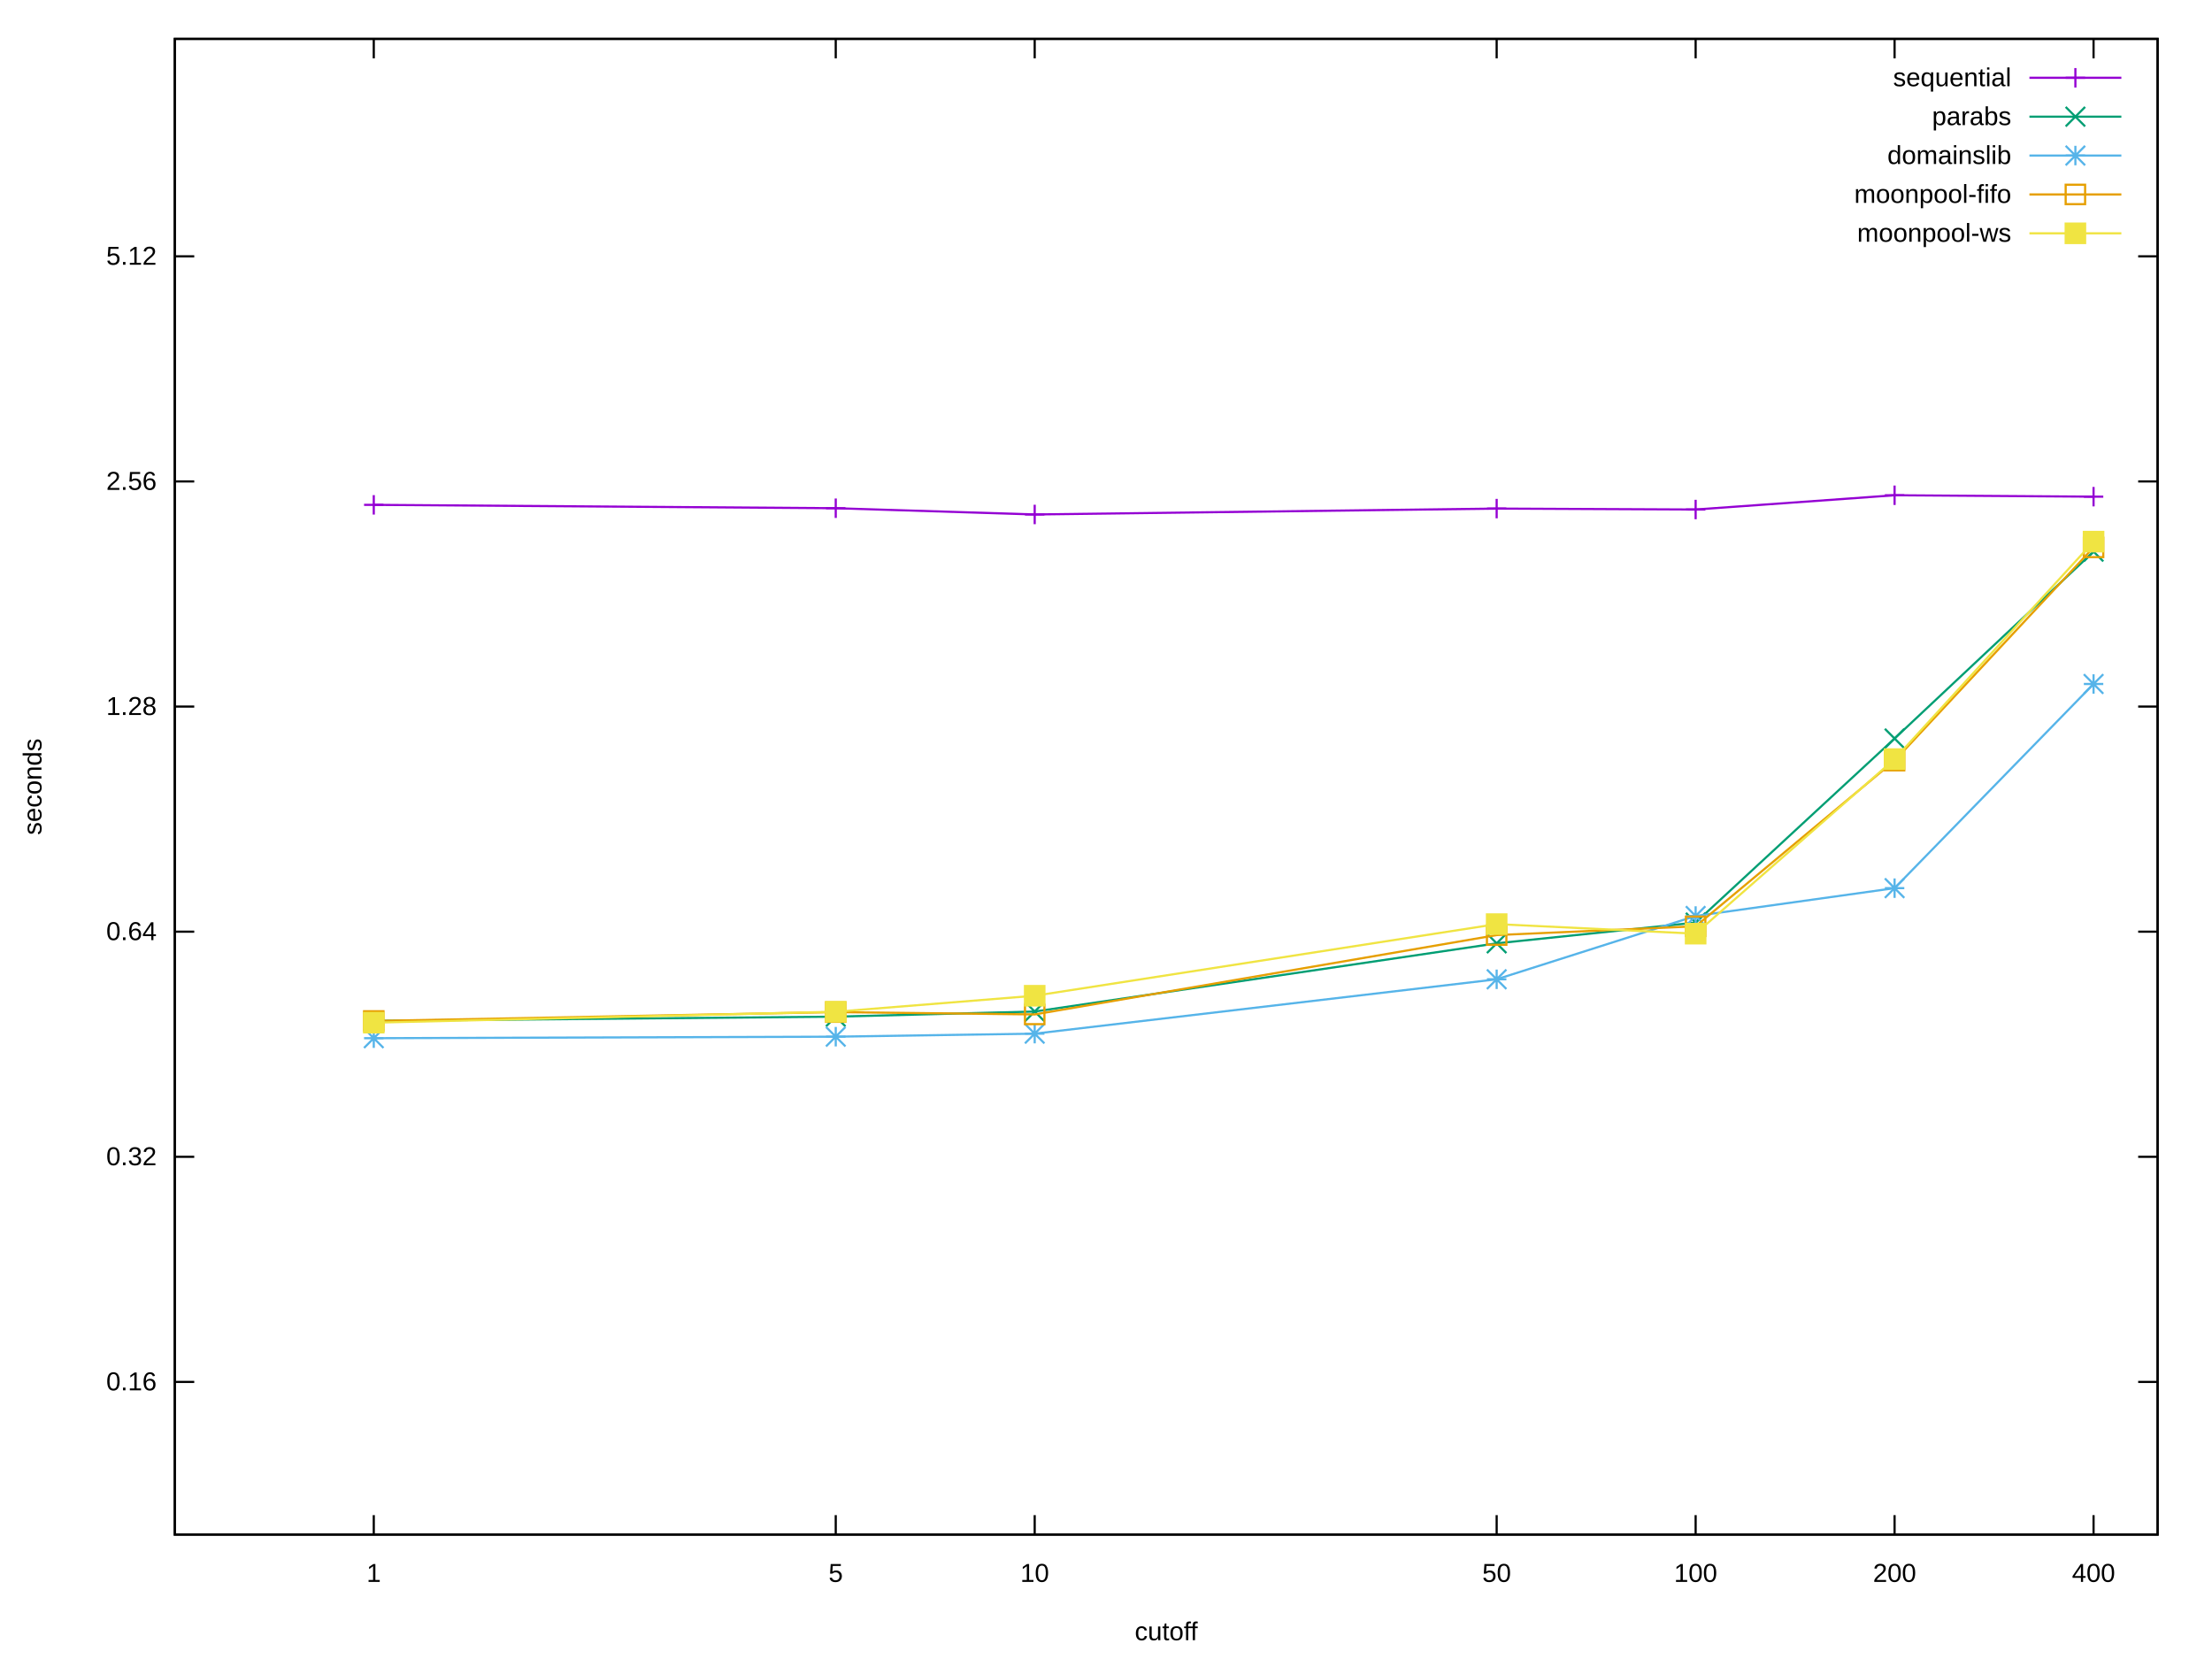
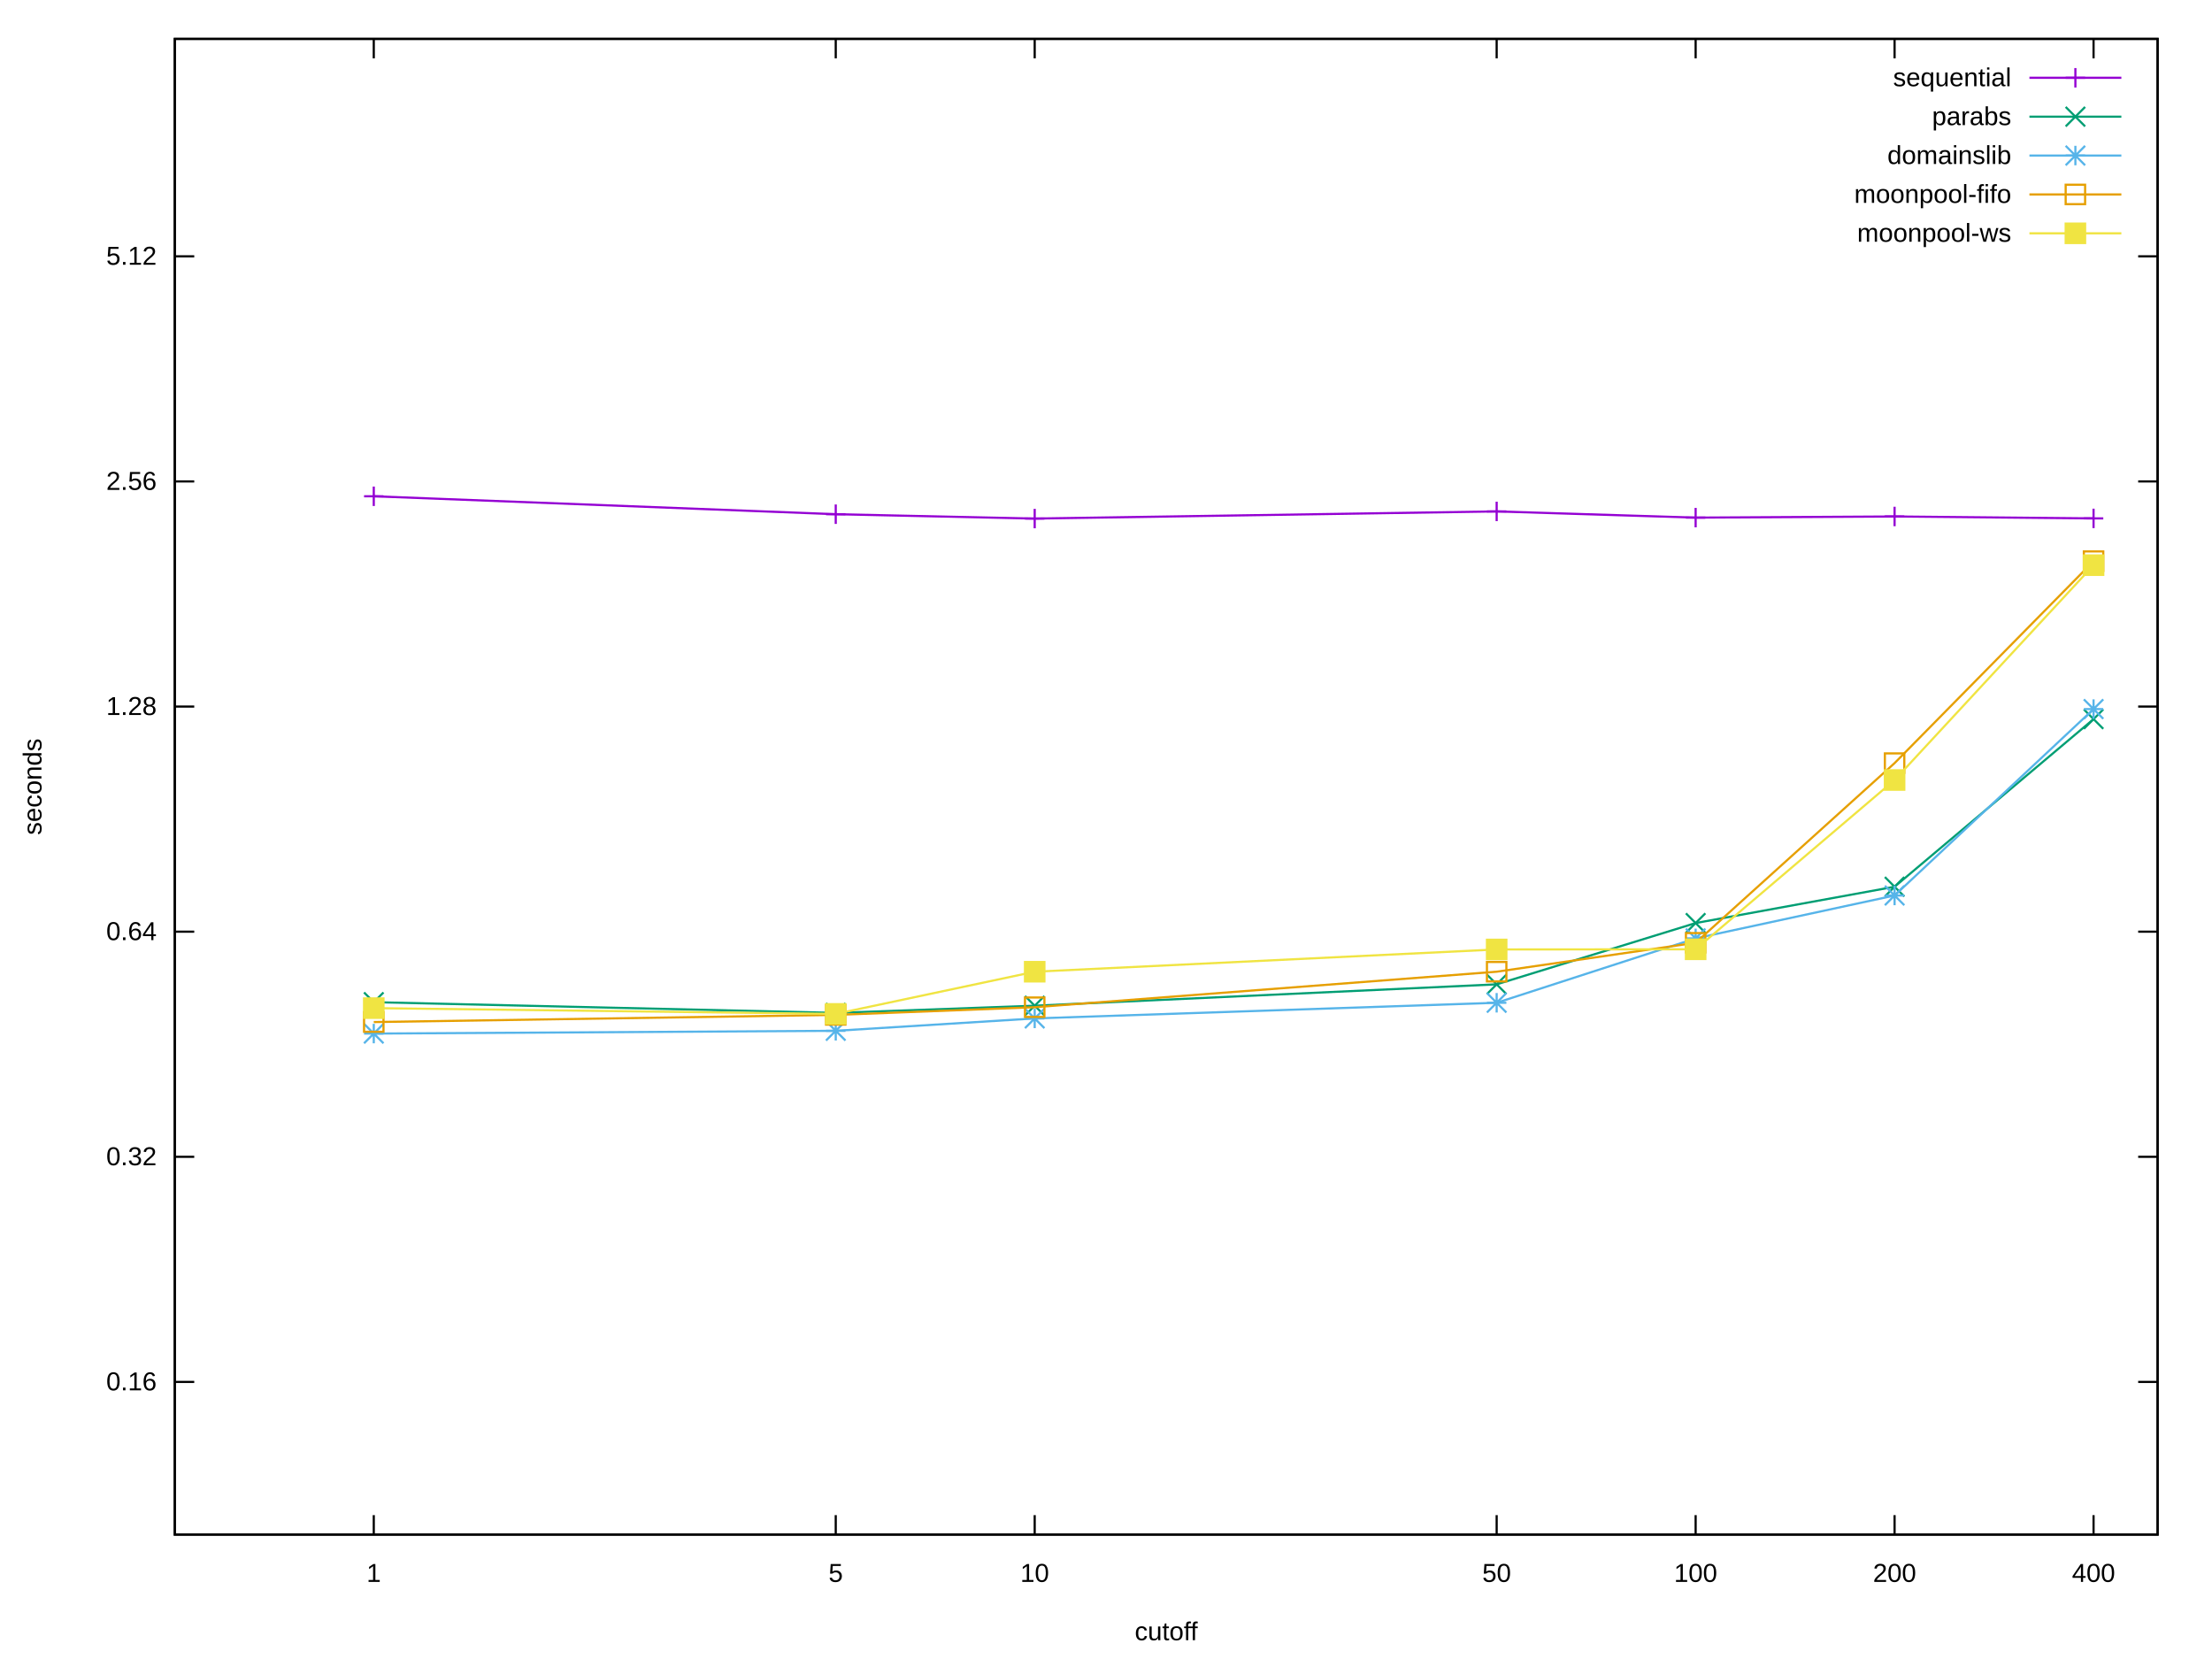
<svg xmlns="http://www.w3.org/2000/svg" xmlns:xlink="http://www.w3.org/1999/xlink" viewBox="0 0 1024 768">
  <g id="gnuplot_canvas">
    <rect x="0" y="0" width="1024" height="768" fill="#ffffff" />
    <defs>
      <circle id="gpDot" r="0.5" stroke-width="0.5" stroke="currentColor" />
      <path id="gpPt0" stroke-width="0.222" stroke="currentColor" d="M-1,0 h2 M0,-1 v2" />
      <path id="gpPt1" stroke-width="0.222" stroke="currentColor" d="M-1,-1 L1,1 M1,-1 L-1,1" />
      <path id="gpPt2" stroke-width="0.222" stroke="currentColor" d="M-1,0 L1,0 M0,-1 L0,1 M-1,-1 L1,1 M-1,1 L1,-1" />
      <rect id="gpPt3" stroke-width="0.222" stroke="currentColor" x="-1" y="-1" width="2" height="2" />
      <rect id="gpPt4" stroke-width="0.222" stroke="currentColor" fill="currentColor" x="-1" y="-1" width="2" height="2" />
      <circle id="gpPt5" stroke-width="0.222" stroke="currentColor" cx="0" cy="0" r="1" />
      <use xlink:href="#gpPt5" id="gpPt6" fill="currentColor" stroke="none" />
      <path id="gpPt7" stroke-width="0.222" stroke="currentColor" d="M0,-1.33 L-1.33,0.67 L1.33,0.67 z" />
      <use xlink:href="#gpPt7" id="gpPt8" fill="currentColor" stroke="none" />
      <use xlink:href="#gpPt7" id="gpPt9" stroke="currentColor" transform="rotate(180)" />
      <use xlink:href="#gpPt9" id="gpPt10" fill="currentColor" stroke="none" />
      <use xlink:href="#gpPt3" id="gpPt11" stroke="currentColor" transform="rotate(45)" />
      <use xlink:href="#gpPt11" id="gpPt12" fill="currentColor" stroke="none" />
      <path id="gpPt13" stroke-width="0.222" stroke="currentColor" d="M0,1.330 L1.265,0.411 L0.782,-1.067 L-0.782,-1.076 L-1.265,0.411 z" />
      <use xlink:href="#gpPt13" id="gpPt14" fill="currentColor" stroke="none" />
      <filter id="textbox" filterUnits="objectBoundingBox" x="0" y="0" height="1" width="1">
        <feFlood flood-color="#FFFFFF" flood-opacity="1" result="bgnd" />
        <feComposite in="SourceGraphic" in2="bgnd" operator="atop" />
      </filter>
      <filter id="greybox" filterUnits="objectBoundingBox" x="0" y="0" height="1" width="1">
        <feFlood flood-color="lightgrey" flood-opacity="1" result="grey" />
        <feComposite in="SourceGraphic" in2="grey" operator="atop" />
      </filter>
    </defs>
    <g fill="none" color="#FFFFFF" stroke="currentColor" stroke-width="1.00" stroke-linecap="butt" stroke-linejoin="miter">
</g>
    <g fill="none" color="black" stroke="currentColor" stroke-width="1.00" stroke-linecap="butt" stroke-linejoin="miter">
      <path stroke="black" d="M80.92,639.73 L89.92,639.73 M998.82,639.73 L989.82,639.73  " />
      <g transform="translate(72.53,643.63)" stroke="none" fill="black" font-family="Arial" font-size="12.00" text-anchor="end">
        <text>
          <tspan font-family="Arial"> 0.16</tspan>
        </text>
      </g>
    </g>
    <g fill="none" color="black" stroke="currentColor" stroke-width="1.00" stroke-linecap="butt" stroke-linejoin="miter">
      <path stroke="black" d="M80.92,535.52 L89.92,535.52 M998.82,535.52 L989.82,535.52  " />
      <g transform="translate(72.53,539.42)" stroke="none" fill="black" font-family="Arial" font-size="12.00" text-anchor="end">
        <text>
          <tspan font-family="Arial"> 0.32</tspan>
        </text>
      </g>
    </g>
    <g fill="none" color="black" stroke="currentColor" stroke-width="1.00" stroke-linecap="butt" stroke-linejoin="miter">
      <path stroke="black" d="M80.92,431.30 L89.92,431.30 M998.82,431.30 L989.82,431.30  " />
      <g transform="translate(72.53,435.20)" stroke="none" fill="black" font-family="Arial" font-size="12.00" text-anchor="end">
        <text>
          <tspan font-family="Arial"> 0.64</tspan>
        </text>
      </g>
    </g>
    <g fill="none" color="black" stroke="currentColor" stroke-width="1.00" stroke-linecap="butt" stroke-linejoin="miter">
      <path stroke="black" d="M80.92,327.09 L89.92,327.09 M998.82,327.09 L989.82,327.09  " />
      <g transform="translate(72.53,330.99)" stroke="none" fill="black" font-family="Arial" font-size="12.00" text-anchor="end">
        <text>
          <tspan font-family="Arial"> 1.28</tspan>
        </text>
      </g>
    </g>
    <g fill="none" color="black" stroke="currentColor" stroke-width="1.00" stroke-linecap="butt" stroke-linejoin="miter">
      <path stroke="black" d="M80.92,222.87 L89.92,222.87 M998.82,222.87 L989.82,222.87  " />
      <g transform="translate(72.53,226.77)" stroke="none" fill="black" font-family="Arial" font-size="12.00" text-anchor="end">
        <text>
          <tspan font-family="Arial"> 2.56</tspan>
        </text>
      </g>
    </g>
    <g fill="none" color="black" stroke="currentColor" stroke-width="1.00" stroke-linecap="butt" stroke-linejoin="miter">
      <path stroke="black" d="M80.92,118.66 L89.92,118.66 M998.82,118.66 L989.82,118.66  " />
      <g transform="translate(72.53,122.56)" stroke="none" fill="black" font-family="Arial" font-size="12.00" text-anchor="end">
        <text>
          <tspan font-family="Arial"> 5.12</tspan>
        </text>
      </g>
    </g>
    <g fill="none" color="black" stroke="currentColor" stroke-width="1.00" stroke-linecap="butt" stroke-linejoin="miter">
      <path stroke="black" d="M173.03,710.40 L173.03,701.40 M173.03,18.01 L173.03,27.01  " />
      <g transform="translate(173.03,732.30)" stroke="none" fill="black" font-family="Arial" font-size="12.00" text-anchor="middle">
        <text>
          <tspan font-family="Arial"> 1</tspan>
        </text>
      </g>
    </g>
    <g fill="none" color="black" stroke="currentColor" stroke-width="1.00" stroke-linecap="butt" stroke-linejoin="miter">
      <path stroke="black" d="M386.89,710.40 L386.89,701.40 M386.89,18.01 L386.89,27.01  " />
      <g transform="translate(386.89,732.30)" stroke="none" fill="black" font-family="Arial" font-size="12.00" text-anchor="middle">
        <text>
          <tspan font-family="Arial"> 5</tspan>
        </text>
      </g>
    </g>
    <g fill="none" color="black" stroke="currentColor" stroke-width="1.00" stroke-linecap="butt" stroke-linejoin="miter">
      <path stroke="black" d="M478.99,710.40 L478.99,701.40 M478.99,18.01 L478.99,27.01  " />
      <g transform="translate(478.99,732.30)" stroke="none" fill="black" font-family="Arial" font-size="12.00" text-anchor="middle">
        <text>
          <tspan font-family="Arial"> 10</tspan>
        </text>
      </g>
    </g>
    <g fill="none" color="black" stroke="currentColor" stroke-width="1.00" stroke-linecap="butt" stroke-linejoin="miter">
      <path stroke="black" d="M692.85,710.40 L692.85,701.40 M692.85,18.01 L692.85,27.01  " />
      <g transform="translate(692.85,732.30)" stroke="none" fill="black" font-family="Arial" font-size="12.00" text-anchor="middle">
        <text>
          <tspan font-family="Arial"> 50</tspan>
        </text>
      </g>
    </g>
    <g fill="none" color="black" stroke="currentColor" stroke-width="1.00" stroke-linecap="butt" stroke-linejoin="miter">
      <path stroke="black" d="M784.96,710.40 L784.96,701.40 M784.96,18.01 L784.96,27.01  " />
      <g transform="translate(784.96,732.30)" stroke="none" fill="black" font-family="Arial" font-size="12.00" text-anchor="middle">
        <text>
          <tspan font-family="Arial"> 100</tspan>
        </text>
      </g>
    </g>
    <g fill="none" color="black" stroke="currentColor" stroke-width="1.00" stroke-linecap="butt" stroke-linejoin="miter">
      <path stroke="black" d="M877.06,710.40 L877.06,701.40 M877.06,18.01 L877.06,27.01  " />
      <g transform="translate(877.06,732.30)" stroke="none" fill="black" font-family="Arial" font-size="12.00" text-anchor="middle">
        <text>
          <tspan font-family="Arial"> 200</tspan>
        </text>
      </g>
    </g>
    <g fill="none" color="black" stroke="currentColor" stroke-width="1.00" stroke-linecap="butt" stroke-linejoin="miter">
      <path stroke="black" d="M969.17,710.40 L969.17,701.40 M969.17,18.01 L969.17,27.01  " />
      <g transform="translate(969.17,732.30)" stroke="none" fill="black" font-family="Arial" font-size="12.00" text-anchor="middle">
        <text>
          <tspan font-family="Arial"> 400</tspan>
        </text>
      </g>
    </g>
    <g fill="none" color="black" stroke="currentColor" stroke-width="1.00" stroke-linecap="butt" stroke-linejoin="miter">
</g>
    <g fill="none" color="black" stroke="currentColor" stroke-width="1.00" stroke-linecap="butt" stroke-linejoin="miter">
      <path stroke="black" d="M80.92,18.01 L80.92,710.40 L998.82,710.40 L998.82,18.01 L80.92,18.01 Z  " />
    </g>
    <g fill="none" color="black" stroke="currentColor" stroke-width="1.00" stroke-linecap="butt" stroke-linejoin="miter">
</g>
    <g id="gnuplot_plot_1">
      <g fill="none" color="black" stroke="currentColor" stroke-width="1.00" stroke-linecap="butt" stroke-linejoin="miter">
        <g transform="translate(931.09,39.91)" stroke="none" fill="black" font-family="Arial" font-size="12.00" text-anchor="end">
          <text>
            <tspan font-family="Arial">sequential</tspan>
          </text>
        </g>
      </g>
      <g fill="none" color="black" stroke="currentColor" stroke-width="1.00" stroke-linecap="butt" stroke-linejoin="miter">
-         <path stroke="rgb(148,   0, 211)" d="M939.48,36.01 L982.04,36.01 M173.03,233.71 L386.89,235.27 L478.99,238.16 L692.85,235.44 L784.96,235.87 L877.06,229.27   L969.17,229.92  " />
-         <use xlink:href="#gpPt0" transform="translate(173.03,233.71) scale(4.50)" color="rgb(148,   0, 211)" />
-         <use xlink:href="#gpPt0" transform="translate(386.89,235.27) scale(4.50)" color="rgb(148,   0, 211)" />
-         <use xlink:href="#gpPt0" transform="translate(478.99,238.16) scale(4.50)" color="rgb(148,   0, 211)" />
-         <use xlink:href="#gpPt0" transform="translate(692.85,235.44) scale(4.50)" color="rgb(148,   0, 211)" />
-         <use xlink:href="#gpPt0" transform="translate(784.96,235.87) scale(4.50)" color="rgb(148,   0, 211)" />
-         <use xlink:href="#gpPt0" transform="translate(877.06,229.27) scale(4.50)" color="rgb(148,   0, 211)" />
-         <use xlink:href="#gpPt0" transform="translate(969.17,229.92) scale(4.50)" color="rgb(148,   0, 211)" />
+         <path stroke="rgb(148,   0, 211)" d="M939.48,36.01 L982.04,36.01 M173.03,229.74 L386.89,238.04 L478.99,240.06 L692.85,236.75 L784.96,239.62 L877.06,239.09   L969.17,239.98  " />
+         <use xlink:href="#gpPt0" transform="translate(173.03,229.74) scale(4.50)" color="rgb(148,   0, 211)" />
+         <use xlink:href="#gpPt0" transform="translate(386.89,238.04) scale(4.50)" color="rgb(148,   0, 211)" />
+         <use xlink:href="#gpPt0" transform="translate(478.99,240.06) scale(4.50)" color="rgb(148,   0, 211)" />
+         <use xlink:href="#gpPt0" transform="translate(692.85,236.75) scale(4.50)" color="rgb(148,   0, 211)" />
+         <use xlink:href="#gpPt0" transform="translate(784.96,239.62) scale(4.50)" color="rgb(148,   0, 211)" />
+         <use xlink:href="#gpPt0" transform="translate(877.06,239.09) scale(4.50)" color="rgb(148,   0, 211)" />
+         <use xlink:href="#gpPt0" transform="translate(969.17,239.98) scale(4.50)" color="rgb(148,   0, 211)" />
        <use xlink:href="#gpPt0" transform="translate(960.76,36.01) scale(4.50)" color="rgb(148,   0, 211)" />
      </g>
    </g>
    <g id="gnuplot_plot_2">
      <g fill="none" color="black" stroke="currentColor" stroke-width="1.00" stroke-linecap="butt" stroke-linejoin="miter">
        <g transform="translate(931.09,57.91)" stroke="none" fill="black" font-family="Arial" font-size="12.00" text-anchor="end">
          <text>
            <tspan font-family="Arial">parabs</tspan>
          </text>
        </g>
      </g>
      <g fill="none" color="black" stroke="currentColor" stroke-width="1.00" stroke-linecap="butt" stroke-linejoin="miter">
-         <path stroke="rgb(  0, 158, 115)" d="M939.48,54.01 L982.04,54.01 M173.03,472.59 L386.89,470.64 L478.99,468.27 L692.85,436.70 L784.96,427.09 L877.06,341.88   L969.17,255.37  " />
-         <use xlink:href="#gpPt1" transform="translate(173.03,472.59) scale(4.50)" color="rgb(  0, 158, 115)" />
-         <use xlink:href="#gpPt1" transform="translate(386.89,470.64) scale(4.50)" color="rgb(  0, 158, 115)" />
-         <use xlink:href="#gpPt1" transform="translate(478.99,468.27) scale(4.50)" color="rgb(  0, 158, 115)" />
-         <use xlink:href="#gpPt1" transform="translate(692.85,436.70) scale(4.50)" color="rgb(  0, 158, 115)" />
-         <use xlink:href="#gpPt1" transform="translate(784.96,427.09) scale(4.50)" color="rgb(  0, 158, 115)" />
-         <use xlink:href="#gpPt1" transform="translate(877.06,341.88) scale(4.50)" color="rgb(  0, 158, 115)" />
-         <use xlink:href="#gpPt1" transform="translate(969.17,255.37) scale(4.50)" color="rgb(  0, 158, 115)" />
+         <path stroke="rgb(  0, 158, 115)" d="M939.48,54.01 L982.04,54.01 M173.03,463.94 L386.89,468.90 L478.99,465.58 L692.85,455.68 L784.96,427.31 L877.06,410.50   L969.17,332.90  " />
+         <use xlink:href="#gpPt1" transform="translate(173.03,463.94) scale(4.50)" color="rgb(  0, 158, 115)" />
+         <use xlink:href="#gpPt1" transform="translate(386.89,468.90) scale(4.50)" color="rgb(  0, 158, 115)" />
+         <use xlink:href="#gpPt1" transform="translate(478.99,465.58) scale(4.50)" color="rgb(  0, 158, 115)" />
+         <use xlink:href="#gpPt1" transform="translate(692.85,455.68) scale(4.50)" color="rgb(  0, 158, 115)" />
+         <use xlink:href="#gpPt1" transform="translate(784.96,427.31) scale(4.50)" color="rgb(  0, 158, 115)" />
+         <use xlink:href="#gpPt1" transform="translate(877.06,410.50) scale(4.50)" color="rgb(  0, 158, 115)" />
+         <use xlink:href="#gpPt1" transform="translate(969.17,332.90) scale(4.50)" color="rgb(  0, 158, 115)" />
        <use xlink:href="#gpPt1" transform="translate(960.76,54.01) scale(4.50)" color="rgb(  0, 158, 115)" />
      </g>
    </g>
    <g id="gnuplot_plot_3">
      <g fill="none" color="black" stroke="currentColor" stroke-width="1.00" stroke-linecap="butt" stroke-linejoin="miter">
        <g transform="translate(931.09,75.91)" stroke="none" fill="black" font-family="Arial" font-size="12.00" text-anchor="end">
          <text>
            <tspan font-family="Arial">domainslib</tspan>
          </text>
        </g>
      </g>
      <g fill="none" color="black" stroke="currentColor" stroke-width="1.00" stroke-linecap="butt" stroke-linejoin="miter">
-         <path stroke="rgb( 86, 180, 233)" d="M939.48,72.01 L982.04,72.01 M173.03,480.61 L386.89,479.91 L478.99,478.51 L692.85,453.34 L784.96,424.03 L877.06,411.15   L969.17,316.63  " />
-         <use xlink:href="#gpPt2" transform="translate(173.03,480.61) scale(4.50)" color="rgb( 86, 180, 233)" />
-         <use xlink:href="#gpPt2" transform="translate(386.89,479.91) scale(4.50)" color="rgb( 86, 180, 233)" />
-         <use xlink:href="#gpPt2" transform="translate(478.99,478.51) scale(4.50)" color="rgb( 86, 180, 233)" />
-         <use xlink:href="#gpPt2" transform="translate(692.85,453.34) scale(4.50)" color="rgb( 86, 180, 233)" />
-         <use xlink:href="#gpPt2" transform="translate(784.96,424.03) scale(4.50)" color="rgb( 86, 180, 233)" />
-         <use xlink:href="#gpPt2" transform="translate(877.06,411.15) scale(4.50)" color="rgb( 86, 180, 233)" />
-         <use xlink:href="#gpPt2" transform="translate(969.17,316.63) scale(4.50)" color="rgb( 86, 180, 233)" />
+         <path stroke="rgb( 86, 180, 233)" d="M939.48,72.01 L982.04,72.01 M173.03,478.47 L386.89,477.19 L478.99,471.46 L692.85,464.21 L784.96,434.40 L877.06,414.55   L969.17,328.25  " />
+         <use xlink:href="#gpPt2" transform="translate(173.03,478.47) scale(4.50)" color="rgb( 86, 180, 233)" />
+         <use xlink:href="#gpPt2" transform="translate(386.89,477.19) scale(4.50)" color="rgb( 86, 180, 233)" />
+         <use xlink:href="#gpPt2" transform="translate(478.99,471.46) scale(4.50)" color="rgb( 86, 180, 233)" />
+         <use xlink:href="#gpPt2" transform="translate(692.85,464.21) scale(4.50)" color="rgb( 86, 180, 233)" />
+         <use xlink:href="#gpPt2" transform="translate(784.96,434.40) scale(4.50)" color="rgb( 86, 180, 233)" />
+         <use xlink:href="#gpPt2" transform="translate(877.06,414.55) scale(4.50)" color="rgb( 86, 180, 233)" />
+         <use xlink:href="#gpPt2" transform="translate(969.17,328.25) scale(4.50)" color="rgb( 86, 180, 233)" />
        <use xlink:href="#gpPt2" transform="translate(960.76,72.01) scale(4.50)" color="rgb( 86, 180, 233)" />
      </g>
    </g>
    <g id="gnuplot_plot_4">
      <g fill="none" color="black" stroke="currentColor" stroke-width="1.00" stroke-linecap="butt" stroke-linejoin="miter">
        <g transform="translate(931.09,93.91)" stroke="none" fill="black" font-family="Arial" font-size="12.00" text-anchor="end">
          <text>
            <tspan font-family="Arial">moonpool-fifo</tspan>
          </text>
        </g>
      </g>
      <g fill="none" color="black" stroke="currentColor" stroke-width="1.00" stroke-linecap="butt" stroke-linejoin="miter">
-         <path stroke="rgb(230, 159,   0)" d="M939.48,90.01 L982.04,90.01 M173.03,472.63 L386.89,468.53 L478.99,469.61 L692.85,432.87 L784.96,428.81 L877.06,352.12   L969.17,253.41  " />
-         <use xlink:href="#gpPt3" transform="translate(173.03,472.63) scale(4.50)" color="rgb(230, 159,   0)" />
-         <use xlink:href="#gpPt3" transform="translate(386.89,468.53) scale(4.50)" color="rgb(230, 159,   0)" />
-         <use xlink:href="#gpPt3" transform="translate(478.99,469.61) scale(4.50)" color="rgb(230, 159,   0)" />
-         <use xlink:href="#gpPt3" transform="translate(692.85,432.87) scale(4.50)" color="rgb(230, 159,   0)" />
-         <use xlink:href="#gpPt3" transform="translate(784.96,428.81) scale(4.50)" color="rgb(230, 159,   0)" />
-         <use xlink:href="#gpPt3" transform="translate(877.06,352.12) scale(4.50)" color="rgb(230, 159,   0)" />
-         <use xlink:href="#gpPt3" transform="translate(969.17,253.41) scale(4.50)" color="rgb(230, 159,   0)" />
+         <path stroke="rgb(230, 159,   0)" d="M939.48,90.01 L982.04,90.01 M173.03,473.14 L386.89,469.83 L478.99,466.27 L692.85,449.83 L784.96,436.44 L877.06,353.27   L969.17,259.77  " />
+         <use xlink:href="#gpPt3" transform="translate(173.03,473.14) scale(4.50)" color="rgb(230, 159,   0)" />
+         <use xlink:href="#gpPt3" transform="translate(386.89,469.83) scale(4.50)" color="rgb(230, 159,   0)" />
+         <use xlink:href="#gpPt3" transform="translate(478.99,466.27) scale(4.50)" color="rgb(230, 159,   0)" />
+         <use xlink:href="#gpPt3" transform="translate(692.85,449.83) scale(4.50)" color="rgb(230, 159,   0)" />
+         <use xlink:href="#gpPt3" transform="translate(784.96,436.44) scale(4.50)" color="rgb(230, 159,   0)" />
+         <use xlink:href="#gpPt3" transform="translate(877.06,353.27) scale(4.50)" color="rgb(230, 159,   0)" />
+         <use xlink:href="#gpPt3" transform="translate(969.17,259.77) scale(4.50)" color="rgb(230, 159,   0)" />
        <use xlink:href="#gpPt3" transform="translate(960.76,90.01) scale(4.50)" color="rgb(230, 159,   0)" />
      </g>
    </g>
    <g id="gnuplot_plot_5">
      <g fill="none" color="black" stroke="currentColor" stroke-width="1.00" stroke-linecap="butt" stroke-linejoin="miter">
        <g transform="translate(931.09,111.91)" stroke="none" fill="black" font-family="Arial" font-size="12.00" text-anchor="end">
          <text>
            <tspan font-family="Arial">moonpool-ws</tspan>
          </text>
        </g>
      </g>
      <g fill="none" color="black" stroke="currentColor" stroke-width="1.00" stroke-linecap="butt" stroke-linejoin="miter">
-         <path stroke="rgb(240, 228,  66)" d="M939.48,108.01 L982.04,108.01 M173.03,473.42 L386.89,468.36 L478.99,460.96 L692.85,427.80 L784.96,432.22 L877.06,351.40   L969.17,250.73  " />
-         <use xlink:href="#gpPt4" transform="translate(173.03,473.42) scale(4.50)" color="rgb(240, 228,  66)" />
-         <use xlink:href="#gpPt4" transform="translate(386.89,468.36) scale(4.50)" color="rgb(240, 228,  66)" />
-         <use xlink:href="#gpPt4" transform="translate(478.99,460.96) scale(4.50)" color="rgb(240, 228,  66)" />
-         <use xlink:href="#gpPt4" transform="translate(692.85,427.80) scale(4.50)" color="rgb(240, 228,  66)" />
-         <use xlink:href="#gpPt4" transform="translate(784.96,432.22) scale(4.50)" color="rgb(240, 228,  66)" />
-         <use xlink:href="#gpPt4" transform="translate(877.06,351.40) scale(4.50)" color="rgb(240, 228,  66)" />
-         <use xlink:href="#gpPt4" transform="translate(969.17,250.73) scale(4.50)" color="rgb(240, 228,  66)" />
+         <path stroke="rgb(240, 228,  66)" d="M939.48,108.01 L982.04,108.01 M173.03,466.69 L386.89,469.36 L478.99,449.84 L692.85,439.53 L784.96,439.46 L877.06,361.09   L969.17,261.63  " />
+         <use xlink:href="#gpPt4" transform="translate(173.03,466.69) scale(4.50)" color="rgb(240, 228,  66)" />
+         <use xlink:href="#gpPt4" transform="translate(386.89,469.36) scale(4.50)" color="rgb(240, 228,  66)" />
+         <use xlink:href="#gpPt4" transform="translate(478.99,449.84) scale(4.50)" color="rgb(240, 228,  66)" />
+         <use xlink:href="#gpPt4" transform="translate(692.85,439.53) scale(4.50)" color="rgb(240, 228,  66)" />
+         <use xlink:href="#gpPt4" transform="translate(784.96,439.46) scale(4.50)" color="rgb(240, 228,  66)" />
+         <use xlink:href="#gpPt4" transform="translate(877.06,361.09) scale(4.50)" color="rgb(240, 228,  66)" />
+         <use xlink:href="#gpPt4" transform="translate(969.17,261.63) scale(4.50)" color="rgb(240, 228,  66)" />
        <use xlink:href="#gpPt4" transform="translate(960.76,108.01) scale(4.50)" color="rgb(240, 228,  66)" />
      </g>
    </g>
    <g fill="none" color="#FFFFFF" stroke="rgb(240, 228,  66)" stroke-width="2.00" stroke-linecap="butt" stroke-linejoin="miter">
</g>
    <g fill="none" color="black" stroke="currentColor" stroke-width="2.00" stroke-linecap="butt" stroke-linejoin="miter">
</g>
    <g fill="none" color="black" stroke="black" stroke-width="1.00" stroke-linecap="butt" stroke-linejoin="miter">
</g>
    <g fill="none" color="black" stroke="currentColor" stroke-width="1.00" stroke-linecap="butt" stroke-linejoin="miter">
      <path stroke="black" d="M80.92,18.01 L80.92,710.40 L998.82,710.40 L998.82,18.01 L80.92,18.01 Z  " />
      <g transform="translate(19.18,364.21) rotate(270.00)" stroke="none" fill="black" font-family="Arial" font-size="12.00" text-anchor="middle">
        <text>
          <tspan font-family="Arial">seconds</tspan>
        </text>
      </g>
    </g>
    <g fill="none" color="black" stroke="currentColor" stroke-width="1.00" stroke-linecap="butt" stroke-linejoin="miter">
      <g transform="translate(539.87,759.30)" stroke="none" fill="black" font-family="Arial" font-size="12.00" text-anchor="middle">
        <text>
          <tspan font-family="Arial">cutoff</tspan>
        </text>
      </g>
    </g>
    <g fill="none" color="black" stroke="currentColor" stroke-width="1.00" stroke-linecap="butt" stroke-linejoin="miter">
</g>
    <g fill="none" color="black" stroke="currentColor" stroke-width="1.00" stroke-linecap="butt" stroke-linejoin="miter">
</g>
  </g>
</svg>
